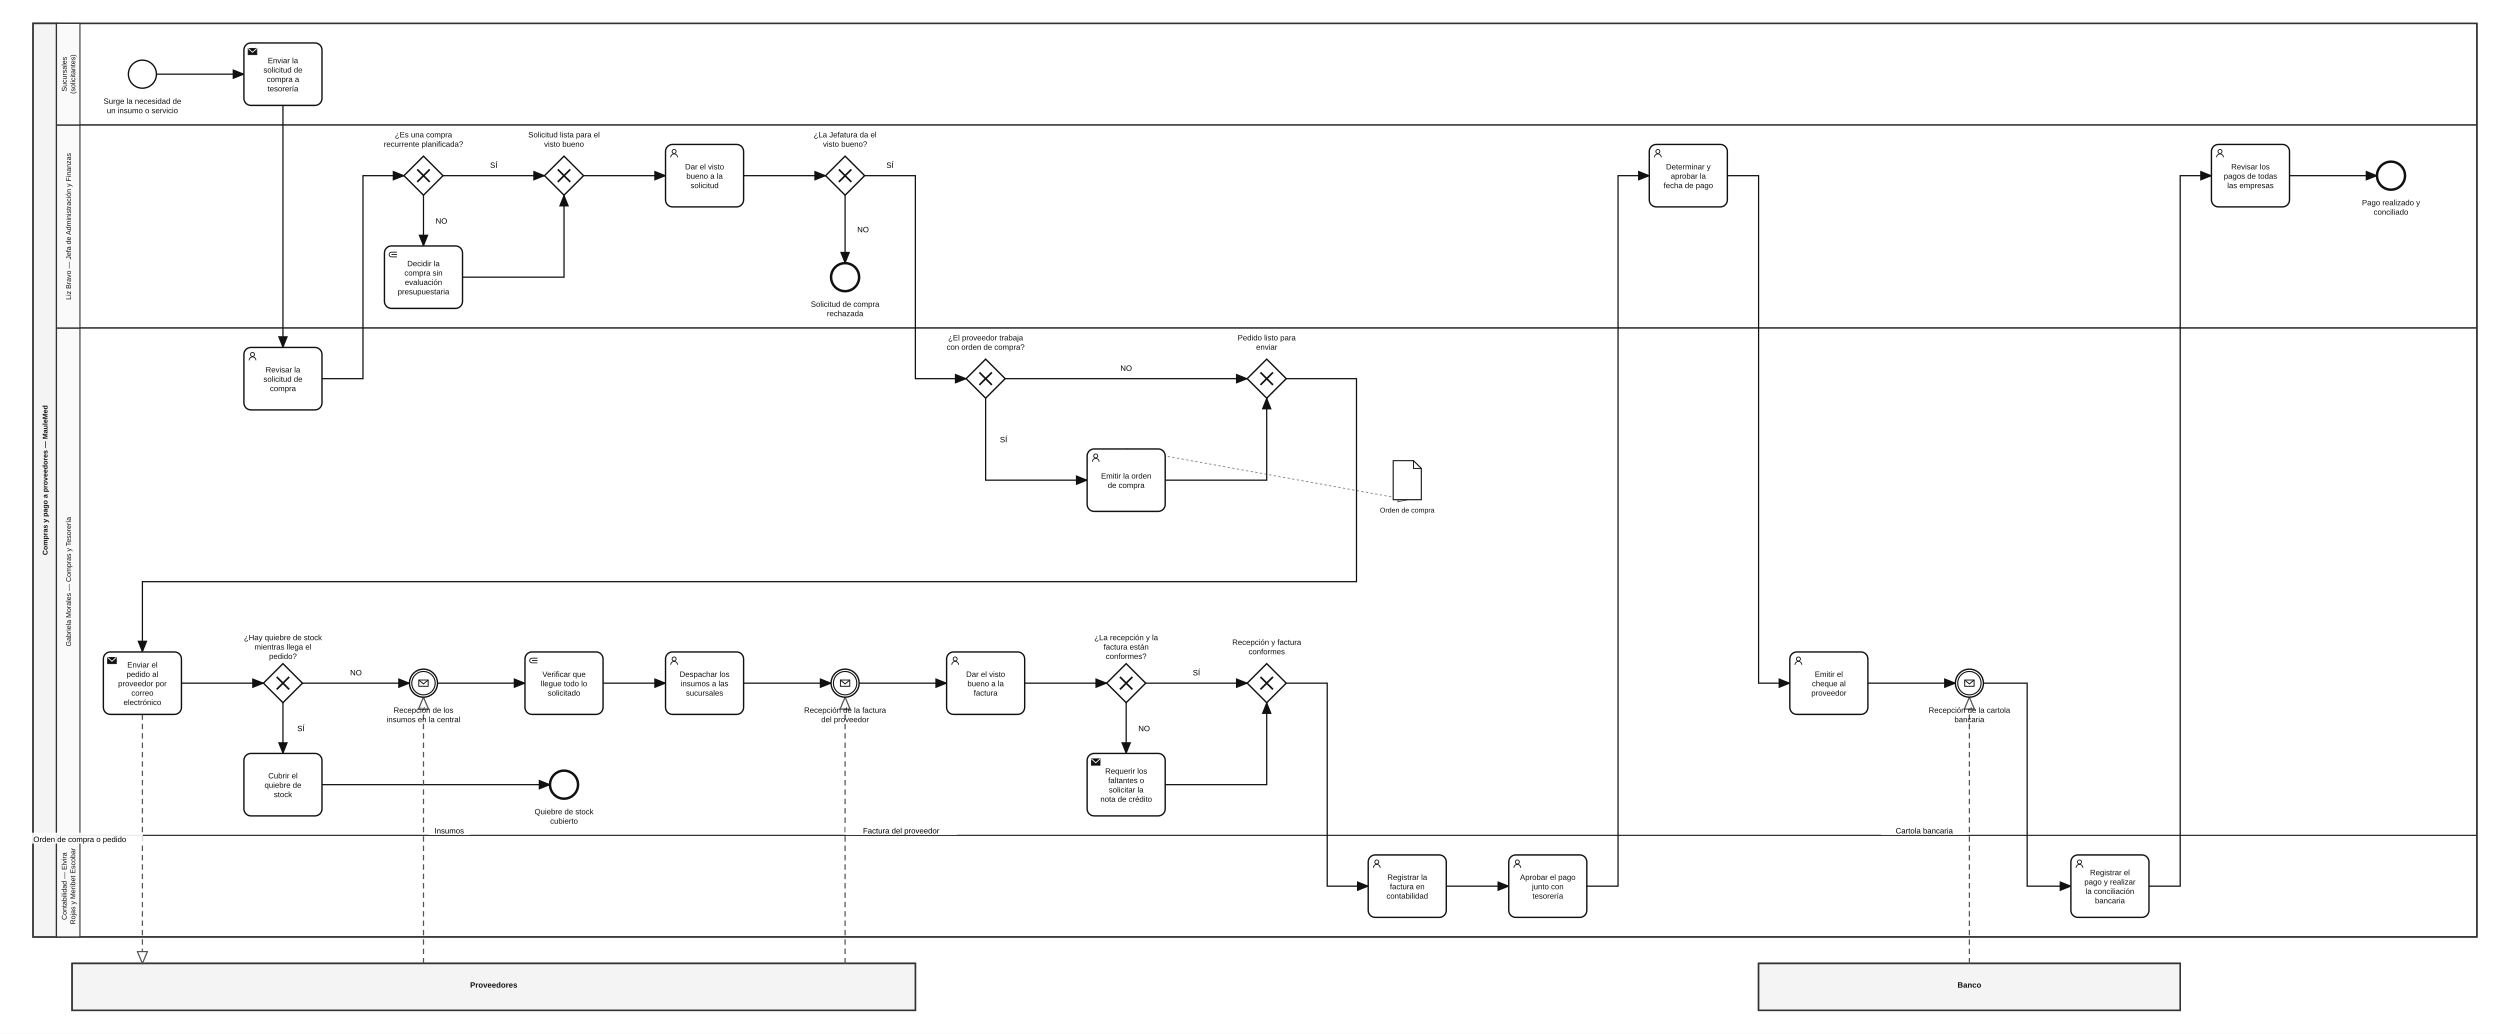
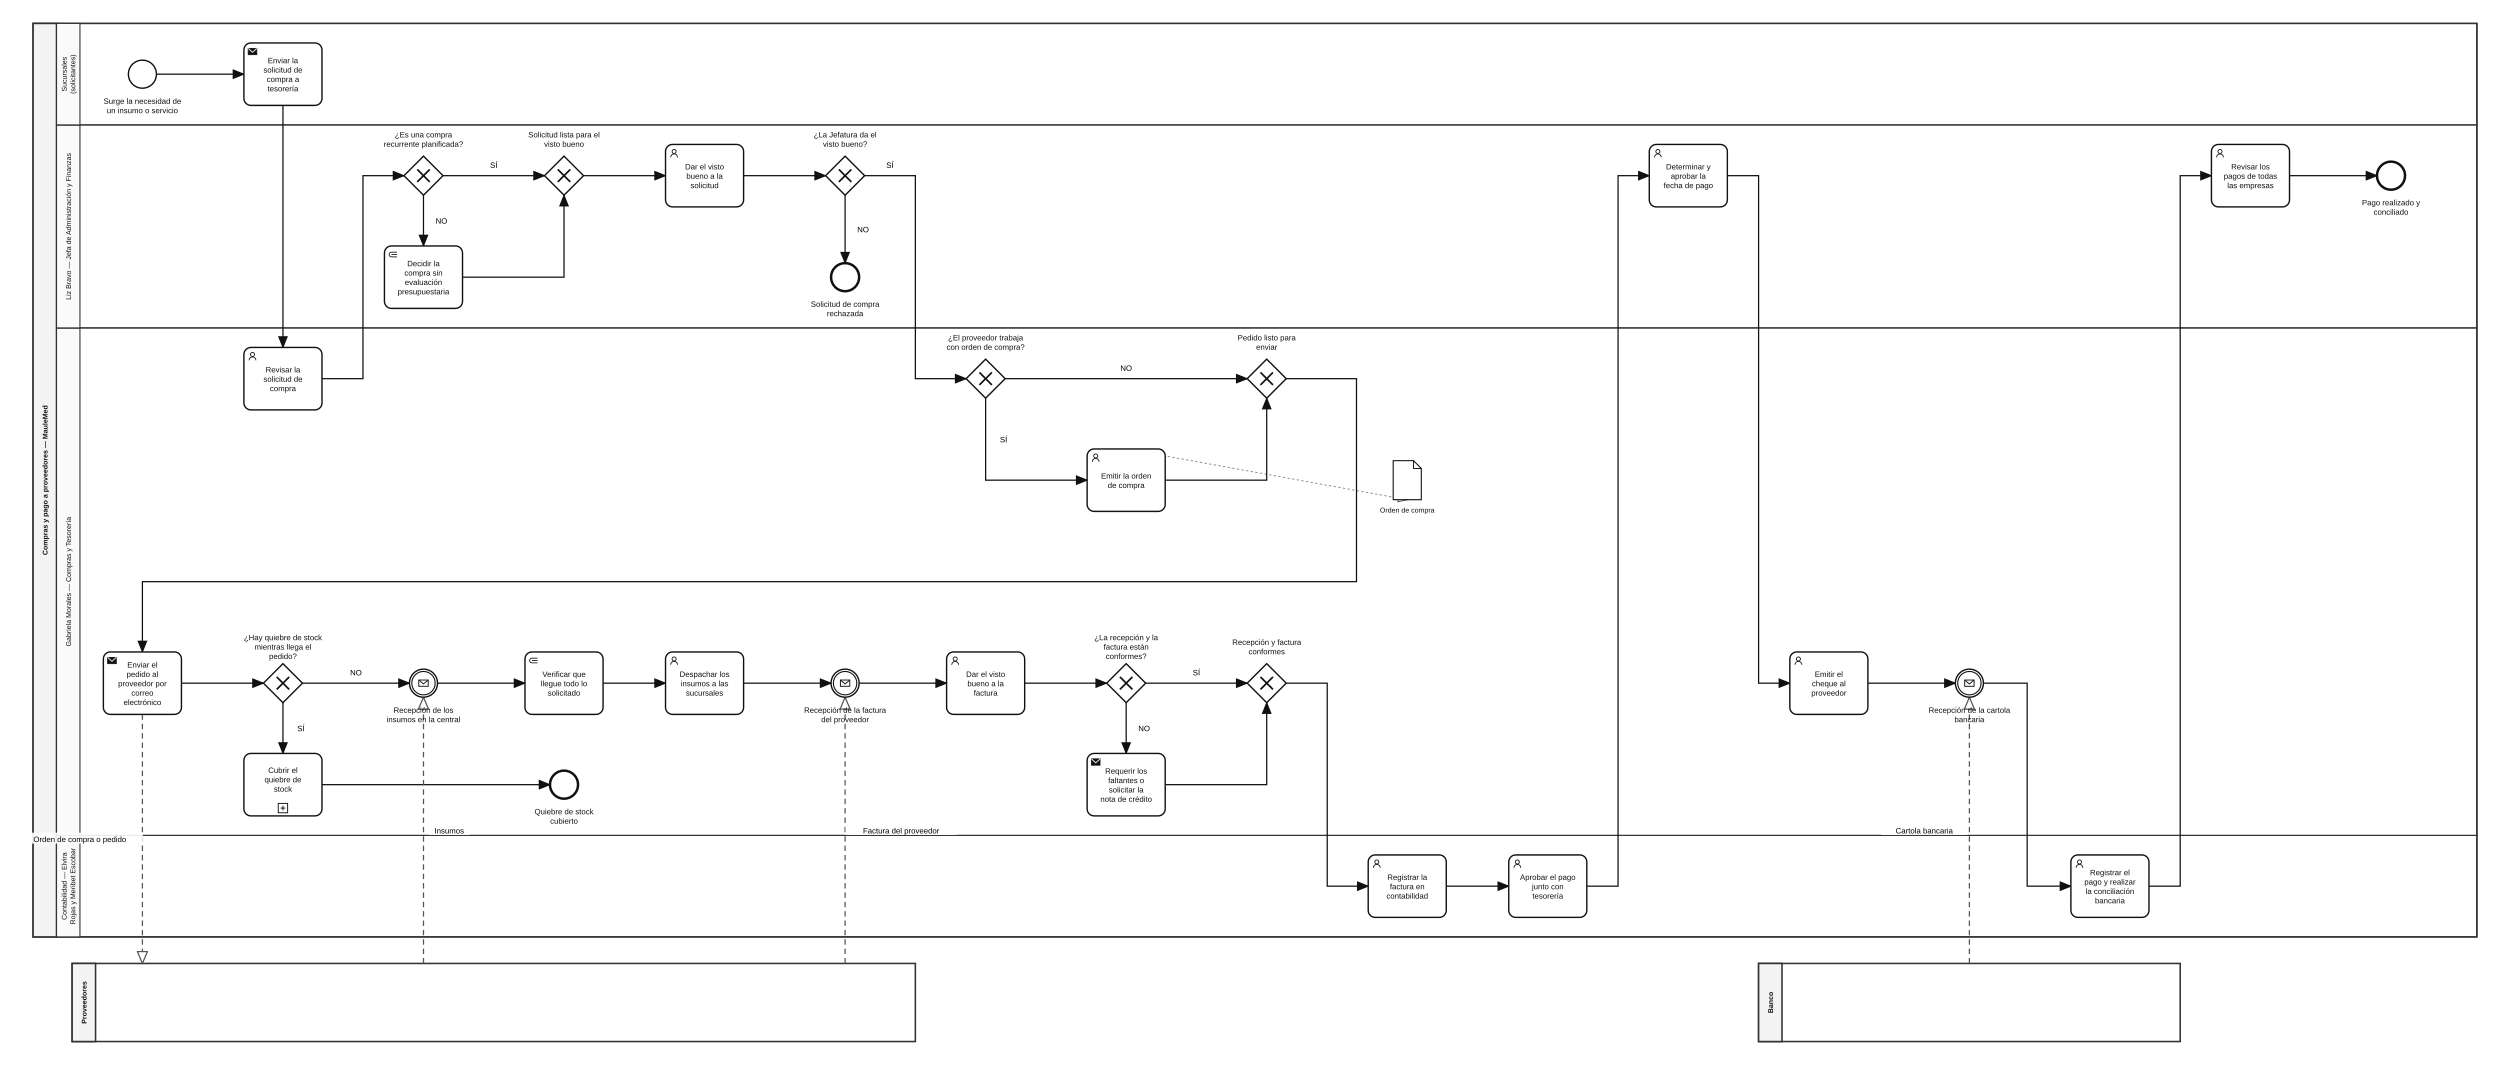
- <svg xmlns="http://www.w3.org/2000/svg" width="3202" height="1324" viewBox="0 0 3202 1324">
+ <svg xmlns="http://www.w3.org/2000/svg" width="3202" height="1364" viewBox="0 0 3202 1364">
  <rect width="100%" height="100%" fill="#ffffff" />
  <defs>
    <marker id="sf" markerWidth="10" markerHeight="8" refX="9" refY="4" orient="auto">
      <path d="M0,0 L10,4 L0,8 z" fill="#111" />
    </marker>
    <marker id="mf" markerWidth="11" markerHeight="9" refX="10" refY="4.5" orient="auto">
      <path d="M0.5,0.5 L10,4.5 L0.5,8.5 z" fill="#fff" stroke="#555" stroke-width="1" />
    </marker>
  </defs>
  <rect x="42.4" y="30.0" width="3130.0" height="1170.0" fill="#fff" stroke="#333" stroke-width="2" />
  <rect x="42.4" y="30.0" width="30" height="1170.0" fill="#f4f4f4" stroke="#333" stroke-width="2" />
  <g transform="translate(57.4,615.0) rotate(-90)">
    <text x="0.0" y="3.5" font-family="Arial,Helvetica,sans-serif" font-size="9" font-weight="bold" text-anchor="middle" fill="#111">Compras y pago a proveedores — MauleMed</text>
  </g>
-   <rect x="2252.4" y="1234.0" width="540.0" height="60.0" fill="#fff" stroke="#333" stroke-width="2" />
-   <rect x="2252.4" y="1234.0" width="540.0" height="60.0" fill="#f4f4f4" stroke="#333" stroke-width="2" />
-   <text x="2522.4" y="1265.0" font-family="Arial,Helvetica,sans-serif" font-size="10" font-weight="bold" text-anchor="middle" fill="#111">Banco</text>
-   <rect x="92.4" y="1234.0" width="1080.0" height="60.0" fill="#fff" stroke="#333" stroke-width="2" />
-   <rect x="92.4" y="1234.0" width="1080.0" height="60.0" fill="#f4f4f4" stroke="#333" stroke-width="2" />
-   <text x="632.4" y="1265.0" font-family="Arial,Helvetica,sans-serif" font-size="10" font-weight="bold" text-anchor="middle" fill="#111">Proveedores</text>
+   <rect x="2252.4" y="1234.0" width="540.0" height="100.0" fill="#fff" stroke="#333" stroke-width="2" />
+   <rect x="2252.4" y="1234.0" width="30" height="100.0" fill="#f4f4f4" stroke="#333" stroke-width="2" />
+   <g transform="translate(2267.4,1284.0) rotate(-90)">
+     <text x="0.0" y="3.5" font-family="Arial,Helvetica,sans-serif" font-size="9" font-weight="bold" text-anchor="middle" fill="#111">Banco</text>
+   </g>
+   <rect x="92.4" y="1234.0" width="1080.0" height="100.0" fill="#fff" stroke="#333" stroke-width="2" />
+   <rect x="92.4" y="1234.0" width="30" height="100.0" fill="#f4f4f4" stroke="#333" stroke-width="2" />
+   <g transform="translate(107.4,1284.0) rotate(-90)">
+     <text x="0.0" y="3.5" font-family="Arial,Helvetica,sans-serif" font-size="9" font-weight="bold" text-anchor="middle" fill="#111">Proveedores</text>
+   </g>
  <rect x="72.4" y="1070.0" width="3100.0" height="130.0" fill="none" stroke="#333" stroke-width="1.4" />
  <rect x="72.4" y="1070.0" width="30" height="130.0" fill="#fafafa" stroke="#333" stroke-width="1.4" />
  <g transform="translate(87.4,1135.0) rotate(-90)">
    <text x="0.0" y="-2.0" font-family="Arial,Helvetica,sans-serif" font-size="9" font-weight="normal" text-anchor="middle" fill="#111">Contabilidad — Elvira</text>
    <text x="0.0" y="9.0" font-family="Arial,Helvetica,sans-serif" font-size="9" font-weight="normal" text-anchor="middle" fill="#111">Rojas y Meribet Escobar</text>
  </g>
  <rect x="72.4" y="420.0" width="3100.0" height="650.0" fill="none" stroke="#333" stroke-width="1.4" />
  <rect x="72.4" y="420.0" width="30" height="650.0" fill="#fafafa" stroke="#333" stroke-width="1.4" />
  <g transform="translate(87.4,745.0) rotate(-90)">
    <text x="0.0" y="3.5" font-family="Arial,Helvetica,sans-serif" font-size="9" font-weight="normal" text-anchor="middle" fill="#111">Gabriela Morales — Compras y Tesorería</text>
  </g>
  <rect x="72.4" y="160.0" width="3100.0" height="260.0" fill="none" stroke="#333" stroke-width="1.4" />
  <rect x="72.4" y="160.0" width="30" height="260.0" fill="#fafafa" stroke="#333" stroke-width="1.4" />
  <g transform="translate(87.4,290.0) rotate(-90)">
    <text x="0.0" y="3.5" font-family="Arial,Helvetica,sans-serif" font-size="9" font-weight="normal" text-anchor="middle" fill="#111">Liz Bravo — Jefa de Administración y Finanzas</text>
  </g>
  <rect x="72.4" y="30.0" width="3100.0" height="130.0" fill="none" stroke="#333" stroke-width="1.4" />
  <rect x="72.4" y="30.0" width="30" height="130.0" fill="#fafafa" stroke="#333" stroke-width="1.4" />
  <g transform="translate(87.4,95.0) rotate(-90)">
    <text x="0.0" y="-2.0" font-family="Arial,Helvetica,sans-serif" font-size="9" font-weight="normal" text-anchor="middle" fill="#111">Sucursales</text>
    <text x="0.0" y="9.0" font-family="Arial,Helvetica,sans-serif" font-size="9" font-weight="normal" text-anchor="middle" fill="#111">(solicitantes)</text>
  </g>
  <polyline points="1442.4,575.0 1802.4,640.0" fill="none" stroke="#888" stroke-width="1.2" stroke-dasharray="3,3" marker-end="url(#mf)" />
  <polyline points="200.4,95.0 312.4,95.0" fill="none" stroke="#111" stroke-width="1.6" marker-end="url(#sf)" />
  <polyline points="362.4,135.0 362.4,445.0" fill="none" stroke="#111" stroke-width="1.6" marker-end="url(#sf)" />
  <polyline points="412.4,485.0 464.9,485.0 464.9,225.0 517.4,225.0" fill="none" stroke="#111" stroke-width="1.6" marker-end="url(#sf)" />
  <polyline points="567.4,225.0 697.4,225.0" fill="none" stroke="#111" stroke-width="1.6" marker-end="url(#sf)" />
  <rect x="622.0" y="203.0" width="20.8" height="14" fill="#fff" opacity="0.9" />
  <text x="632.4" y="215.0" font-family="Arial,Helvetica,sans-serif" font-size="10" font-weight="normal" text-anchor="middle" fill="#000">SÍ</text>
  <polyline points="542.4,250.0 542.4,315.0" fill="none" stroke="#111" stroke-width="1.6" marker-end="url(#sf)" />
  <rect x="555.0" y="274.5" width="20.8" height="14" fill="#fff" opacity="0.9" />
  <text x="565.4" y="286.5" font-family="Arial,Helvetica,sans-serif" font-size="10" font-weight="normal" text-anchor="middle" fill="#000">NO</text>
  <polyline points="592.4,355.0 722.4,355.0 722.4,250.0" fill="none" stroke="#111" stroke-width="1.6" marker-end="url(#sf)" />
  <polyline points="747.4,225.0 852.4,225.0" fill="none" stroke="#111" stroke-width="1.6" marker-end="url(#sf)" />
  <polyline points="952.4,225.0 1057.4,225.0" fill="none" stroke="#111" stroke-width="1.6" marker-end="url(#sf)" />
  <polyline points="1082.4,250.0 1082.4,337.0" fill="none" stroke="#111" stroke-width="1.6" marker-end="url(#sf)" />
  <rect x="1095.0" y="285.5" width="20.8" height="14" fill="#fff" opacity="0.9" />
  <text x="1105.4" y="297.5" font-family="Arial,Helvetica,sans-serif" font-size="10" font-weight="normal" text-anchor="middle" fill="#000">NO</text>
  <polyline points="1107.4,225.0 1172.4,225.0 1172.4,485.0 1237.4,485.0" fill="none" stroke="#111" stroke-width="1.6" marker-end="url(#sf)" />
  <rect x="1129.5" y="203.0" width="20.8" height="14" fill="#fff" opacity="0.9" />
  <text x="1139.9" y="215.0" font-family="Arial,Helvetica,sans-serif" font-size="10" font-weight="normal" text-anchor="middle" fill="#000">SÍ</text>
  <polyline points="1262.4,510.0 1262.4,615.0 1392.4,615.0" fill="none" stroke="#111" stroke-width="1.6" marker-end="url(#sf)" />
  <rect x="1275.0" y="554.5" width="20.8" height="14" fill="#fff" opacity="0.9" />
  <text x="1285.4" y="566.5" font-family="Arial,Helvetica,sans-serif" font-size="10" font-weight="normal" text-anchor="middle" fill="#000">SÍ</text>
  <polyline points="1492.4,615.0 1622.4,615.0 1622.4,510.0" fill="none" stroke="#111" stroke-width="1.6" marker-end="url(#sf)" />
  <polyline points="1287.4,485.0 1597.4,485.0" fill="none" stroke="#111" stroke-width="1.6" marker-end="url(#sf)" />
  <rect x="1432.0" y="463.0" width="20.8" height="14" fill="#fff" opacity="0.9" />
  <text x="1442.4" y="475.0" font-family="Arial,Helvetica,sans-serif" font-size="10" font-weight="normal" text-anchor="middle" fill="#000">NO</text>
  <polyline points="232.4,875.0 337.4,875.0" fill="none" stroke="#111" stroke-width="1.6" marker-end="url(#sf)" />
  <polyline points="362.4,900.0 362.4,965.0" fill="none" stroke="#111" stroke-width="1.6" marker-end="url(#sf)" />
  <rect x="375.0" y="924.5" width="20.8" height="14" fill="#fff" opacity="0.9" />
  <text x="385.4" y="936.5" font-family="Arial,Helvetica,sans-serif" font-size="10" font-weight="normal" text-anchor="middle" fill="#000">SÍ</text>
  <polyline points="412.4,1005.0 704.4,1005.0" fill="none" stroke="#111" stroke-width="1.6" marker-end="url(#sf)" />
  <polyline points="387.4,875.0 524.4,875.0" fill="none" stroke="#111" stroke-width="1.6" marker-end="url(#sf)" />
  <rect x="445.5" y="853.0" width="20.8" height="14" fill="#fff" opacity="0.9" />
  <text x="455.9" y="865.0" font-family="Arial,Helvetica,sans-serif" font-size="10" font-weight="normal" text-anchor="middle" fill="#000">NO</text>
  <polyline points="560.4,875.0 672.4,875.0" fill="none" stroke="#111" stroke-width="1.6" marker-end="url(#sf)" />
  <polyline points="772.4,875.0 852.4,875.0" fill="none" stroke="#111" stroke-width="1.6" marker-end="url(#sf)" />
  <polyline points="952.4,875.0 1064.4,875.0" fill="none" stroke="#111" stroke-width="1.6" marker-end="url(#sf)" />
  <polyline points="1100.4,875.0 1212.4,875.0" fill="none" stroke="#111" stroke-width="1.6" marker-end="url(#sf)" />
  <polyline points="1312.4,875.0 1417.4,875.0" fill="none" stroke="#111" stroke-width="1.6" marker-end="url(#sf)" />
  <polyline points="1442.4,900.0 1442.4,965.0" fill="none" stroke="#111" stroke-width="1.6" marker-end="url(#sf)" />
  <rect x="1455.0" y="924.5" width="20.8" height="14" fill="#fff" opacity="0.9" />
  <text x="1465.4" y="936.5" font-family="Arial,Helvetica,sans-serif" font-size="10" font-weight="normal" text-anchor="middle" fill="#000">NO</text>
  <polyline points="1492.4,1005.0 1622.4,1005.0 1622.4,900.0" fill="none" stroke="#111" stroke-width="1.6" marker-end="url(#sf)" />
  <polyline points="1467.4,875.0 1597.4,875.0" fill="none" stroke="#111" stroke-width="1.6" marker-end="url(#sf)" />
  <rect x="1522.0" y="853.0" width="20.8" height="14" fill="#fff" opacity="0.9" />
  <text x="1532.4" y="865.0" font-family="Arial,Helvetica,sans-serif" font-size="10" font-weight="normal" text-anchor="middle" fill="#000">SÍ</text>
  <polyline points="1647.4,875.0 1699.9,875.0 1699.9,1135.0 1752.4,1135.0" fill="none" stroke="#111" stroke-width="1.6" marker-end="url(#sf)" />
  <polyline points="1852.4,1135.0 1932.4,1135.0" fill="none" stroke="#111" stroke-width="1.6" marker-end="url(#sf)" />
  <polyline points="2032.4,1135.0 2072.4,1135.0 2072.4,225.0 2112.4,225.0" fill="none" stroke="#111" stroke-width="1.6" marker-end="url(#sf)" />
  <polyline points="2212.4,225.0 2252.4,225.0 2252.4,875.0 2292.4,875.0" fill="none" stroke="#111" stroke-width="1.6" marker-end="url(#sf)" />
  <polyline points="2392.4,875.0 2504.4,875.0" fill="none" stroke="#111" stroke-width="1.6" marker-end="url(#sf)" />
  <polyline points="2540.4,875.0 2596.4,875.0 2596.4,1135.0 2652.4,1135.0" fill="none" stroke="#111" stroke-width="1.6" marker-end="url(#sf)" />
  <polyline points="2752.4,1135.0 2792.4,1135.0 2792.4,225.0 2832.4,225.0" fill="none" stroke="#111" stroke-width="1.6" marker-end="url(#sf)" />
  <polyline points="2932.4,225.0 3044.4,225.0" fill="none" stroke="#111" stroke-width="1.6" marker-end="url(#sf)" />
  <polyline points="1647.4,485.0 1737.4,485.0 1737.4,745.0 182.4,745.0 182.4,835.0" fill="none" stroke="#111" stroke-width="1.6" marker-end="url(#sf)" />
  <polyline points="182.4,915.0 182.4,1234.0" fill="none" stroke="#555" stroke-width="1.6" stroke-dasharray="7,5" marker-end="url(#mf)" />
  <rect x="21.4" y="1066.5" width="161.6" height="14" fill="#fff" opacity="0.9" />
  <text x="102.2" y="1078.5" font-family="Arial,Helvetica,sans-serif" font-size="10" font-weight="normal" text-anchor="middle" fill="#000">Orden de compra o pedido</text>
  <polyline points="542.4,1234.0 542.4,893.0" fill="none" stroke="#555" stroke-width="1.6" stroke-dasharray="7,5" marker-end="url(#mf)" />
  <rect x="549.0" y="1055.5" width="52.8" height="14" fill="#fff" opacity="0.9" />
  <text x="575.4" y="1067.5" font-family="Arial,Helvetica,sans-serif" font-size="10" font-weight="normal" text-anchor="middle" fill="#000">Insumos</text>
  <polyline points="1082.4,1234.0 1082.4,893.0" fill="none" stroke="#555" stroke-width="1.6" stroke-dasharray="7,5" marker-end="url(#mf)" />
  <rect x="1083.0" y="1055.5" width="142.4" height="14" fill="#fff" opacity="0.9" />
  <text x="1154.2" y="1067.5" font-family="Arial,Helvetica,sans-serif" font-size="10" font-weight="normal" text-anchor="middle" fill="#000">Factura del proveedor</text>
  <polyline points="2522.4,1234.0 2522.4,893.0" fill="none" stroke="#555" stroke-width="1.6" stroke-dasharray="7,5" marker-end="url(#mf)" />
  <rect x="2409.4" y="1055.5" width="110.4" height="14" fill="#fff" opacity="0.9" />
  <text x="2464.6" y="1067.5" font-family="Arial,Helvetica,sans-serif" font-size="10" font-weight="normal" text-anchor="middle" fill="#000">Cartola bancaria</text>
  <rect x="1932.4" y="1095.0" width="100.0" height="80.0" rx="9" ry="9" fill="#fff" stroke="#111" stroke-width="1.8" />
  <circle cx="1943.4" cy="1104.0" r="2.6" fill="none" stroke="#111" stroke-width="1.1" />
  <path d="M1939.0,1111.5 a4.4,4.4 0 0 1 8.8,0" fill="none" stroke="#111" stroke-width="1.1" />
  <text x="1982.4" y="1127.0" font-family="Arial,Helvetica,sans-serif" font-size="10" font-weight="normal" text-anchor="middle" fill="#111">Aprobar el pago</text>
  <text x="1982.4" y="1139.0" font-family="Arial,Helvetica,sans-serif" font-size="10" font-weight="normal" text-anchor="middle" fill="#111">junto con</text>
  <text x="1982.4" y="1151.0" font-family="Arial,Helvetica,sans-serif" font-size="10" font-weight="normal" text-anchor="middle" fill="#111">tesorería</text>
  <rect x="2652.4" y="1095.0" width="100.0" height="80.0" rx="9" ry="9" fill="#fff" stroke="#111" stroke-width="1.8" />
  <circle cx="2663.4" cy="1104.0" r="2.6" fill="none" stroke="#111" stroke-width="1.1" />
  <path d="M2659.0,1111.5 a4.4,4.4 0 0 1 8.8,0" fill="none" stroke="#111" stroke-width="1.1" />
  <text x="2702.4" y="1121.0" font-family="Arial,Helvetica,sans-serif" font-size="10" font-weight="normal" text-anchor="middle" fill="#111">Registrar el</text>
  <text x="2702.4" y="1133.0" font-family="Arial,Helvetica,sans-serif" font-size="10" font-weight="normal" text-anchor="middle" fill="#111">pago y realizar</text>
  <text x="2702.4" y="1145.0" font-family="Arial,Helvetica,sans-serif" font-size="10" font-weight="normal" text-anchor="middle" fill="#111">la conciliación</text>
  <text x="2702.4" y="1157.0" font-family="Arial,Helvetica,sans-serif" font-size="10" font-weight="normal" text-anchor="middle" fill="#111">bancaria</text>
  <rect x="312.4" y="965.0" width="100.0" height="80.0" rx="9" ry="9" fill="#fff" stroke="#111" stroke-width="1.8" />
-   <text x="362.4" y="997.0" font-family="Arial,Helvetica,sans-serif" font-size="10" font-weight="normal" text-anchor="middle" fill="#111">Cubrir el</text>
-   <text x="362.4" y="1009.0" font-family="Arial,Helvetica,sans-serif" font-size="10" font-weight="normal" text-anchor="middle" fill="#111">quiebre de</text>
-   <text x="362.4" y="1021.0" font-family="Arial,Helvetica,sans-serif" font-size="10" font-weight="normal" text-anchor="middle" fill="#111">stock</text>
+   <rect x="356.4" y="1029.0" width="12.0" height="12.0" fill="none" stroke="#111" stroke-width="1.2" />
+   <path d="M359.4,1035.0 h6 M362.4,1032.0 v6" fill="none" stroke="#111" stroke-width="1.2" />
+   <text x="362.4" y="990.0" font-family="Arial,Helvetica,sans-serif" font-size="10" font-weight="normal" text-anchor="middle" fill="#111">Cubrir el</text>
+   <text x="362.4" y="1002.0" font-family="Arial,Helvetica,sans-serif" font-size="10" font-weight="normal" text-anchor="middle" fill="#111">quiebre de</text>
+   <text x="362.4" y="1014.0" font-family="Arial,Helvetica,sans-serif" font-size="10" font-weight="normal" text-anchor="middle" fill="#111">stock</text>
  <path d="M1784.4,590.0 L1810.4,590.0 L1820.4,600.0 L1820.4,640.0 L1784.4,640.0 Z" fill="#fff" stroke="#111" stroke-width="1.4" />
  <path d="M1810.4,590.0 L1810.4,600.0 L1820.4,600.0" fill="none" stroke="#111" stroke-width="1.2" />
  <text x="1802.4" y="656.5" font-family="Arial,Helvetica,sans-serif" font-size="9" font-weight="normal" text-anchor="middle" fill="#111">Orden de compra</text>
  <rect x="492.4" y="315.0" width="100.0" height="80.0" rx="9" ry="9" fill="#fff" stroke="#111" stroke-width="1.8" />
  <path d="M501.4,323.0 h7 M501.4,326.0 h7 M501.4,329.0 h7 M501.4,323.0 a3,3 0 0 0 0,6" fill="none" stroke="#111" stroke-width="1.1" />
  <text x="542.4" y="341.0" font-family="Arial,Helvetica,sans-serif" font-size="10" font-weight="normal" text-anchor="middle" fill="#111">Decidir la</text>
  <text x="542.4" y="353.0" font-family="Arial,Helvetica,sans-serif" font-size="10" font-weight="normal" text-anchor="middle" fill="#111">compra sin</text>
  <text x="542.4" y="365.0" font-family="Arial,Helvetica,sans-serif" font-size="10" font-weight="normal" text-anchor="middle" fill="#111">evaluación</text>
  <text x="542.4" y="377.0" font-family="Arial,Helvetica,sans-serif" font-size="10" font-weight="normal" text-anchor="middle" fill="#111">presupuestaria</text>
  <rect x="852.4" y="835.0" width="100.0" height="80.0" rx="9" ry="9" fill="#fff" stroke="#111" stroke-width="1.8" />
  <circle cx="863.4" cy="844.0" r="2.6" fill="none" stroke="#111" stroke-width="1.1" />
  <path d="M859.0,851.5 a4.4,4.4 0 0 1 8.8,0" fill="none" stroke="#111" stroke-width="1.1" />
  <text x="902.4" y="867.0" font-family="Arial,Helvetica,sans-serif" font-size="10" font-weight="normal" text-anchor="middle" fill="#111">Despachar los</text>
  <text x="902.4" y="879.0" font-family="Arial,Helvetica,sans-serif" font-size="10" font-weight="normal" text-anchor="middle" fill="#111">insumos a las</text>
  <text x="902.4" y="891.0" font-family="Arial,Helvetica,sans-serif" font-size="10" font-weight="normal" text-anchor="middle" fill="#111">sucursales</text>
  <rect x="2292.4" y="835.0" width="100.0" height="80.0" rx="9" ry="9" fill="#fff" stroke="#111" stroke-width="1.8" />
  <circle cx="2303.4" cy="844.0" r="2.6" fill="none" stroke="#111" stroke-width="1.1" />
  <path d="M2299.0,851.5 a4.4,4.4 0 0 1 8.8,0" fill="none" stroke="#111" stroke-width="1.1" />
  <text x="2342.4" y="867.0" font-family="Arial,Helvetica,sans-serif" font-size="10" font-weight="normal" text-anchor="middle" fill="#111">Emitir el</text>
  <text x="2342.4" y="879.0" font-family="Arial,Helvetica,sans-serif" font-size="10" font-weight="normal" text-anchor="middle" fill="#111">cheque al</text>
  <text x="2342.4" y="891.0" font-family="Arial,Helvetica,sans-serif" font-size="10" font-weight="normal" text-anchor="middle" fill="#111">proveedor</text>
  <circle cx="3062.4" cy="225.0" r="18.0" fill="#fff" stroke="#111" stroke-width="3.2" />
  <text x="3062.4" y="263.0" font-family="Arial,Helvetica,sans-serif" font-size="10" font-weight="normal" text-anchor="middle" fill="#111">Pago realizado y</text>
  <text x="3062.4" y="275.0" font-family="Arial,Helvetica,sans-serif" font-size="10" font-weight="normal" text-anchor="middle" fill="#111">conciliado</text>
  <circle cx="722.4" cy="1005.0" r="18.0" fill="#fff" stroke="#111" stroke-width="3.2" />
  <text x="722.4" y="1043.0" font-family="Arial,Helvetica,sans-serif" font-size="10" font-weight="normal" text-anchor="middle" fill="#111">Quiebre de stock</text>
  <text x="722.4" y="1055.0" font-family="Arial,Helvetica,sans-serif" font-size="10" font-weight="normal" text-anchor="middle" fill="#111">cubierto</text>
  <circle cx="1082.4" cy="355.0" r="18.0" fill="#fff" stroke="#111" stroke-width="3.2" />
  <text x="1082.4" y="393.0" font-family="Arial,Helvetica,sans-serif" font-size="10" font-weight="normal" text-anchor="middle" fill="#111">Solicitud de compra</text>
  <text x="1082.4" y="405.0" font-family="Arial,Helvetica,sans-serif" font-size="10" font-weight="normal" text-anchor="middle" fill="#111">rechazada</text>
  <rect x="132.4" y="835.0" width="100.0" height="80.0" rx="9" ry="9" fill="#fff" stroke="#111" stroke-width="1.8" />
  <rect x="137.9" y="842.0" width="11" height="8" fill="#111" stroke="#111" stroke-width="1.1" />
  <path d="M137.9,842.0 L143.4,847.0 L148.9,842.0" fill="none" stroke="#fff" stroke-width="1.1" />
  <text x="182.4" y="855.0" font-family="Arial,Helvetica,sans-serif" font-size="10" font-weight="normal" text-anchor="middle" fill="#111">Enviar el</text>
  <text x="182.4" y="867.0" font-family="Arial,Helvetica,sans-serif" font-size="10" font-weight="normal" text-anchor="middle" fill="#111">pedido al</text>
  <text x="182.4" y="879.0" font-family="Arial,Helvetica,sans-serif" font-size="10" font-weight="normal" text-anchor="middle" fill="#111">proveedor por</text>
  <text x="182.4" y="891.0" font-family="Arial,Helvetica,sans-serif" font-size="10" font-weight="normal" text-anchor="middle" fill="#111">correo</text>
  <text x="182.4" y="903.0" font-family="Arial,Helvetica,sans-serif" font-size="10" font-weight="normal" text-anchor="middle" fill="#111">electrónico</text>
  <rect x="312.4" y="55.0" width="100.0" height="80.0" rx="9" ry="9" fill="#fff" stroke="#111" stroke-width="1.8" />
  <rect x="317.9" y="62.0" width="11" height="8" fill="#111" stroke="#111" stroke-width="1.1" />
  <path d="M317.9,62.0 L323.4,67.0 L328.9,62.0" fill="none" stroke="#fff" stroke-width="1.1" />
  <text x="362.4" y="81.0" font-family="Arial,Helvetica,sans-serif" font-size="10" font-weight="normal" text-anchor="middle" fill="#111">Enviar la</text>
  <text x="362.4" y="93.0" font-family="Arial,Helvetica,sans-serif" font-size="10" font-weight="normal" text-anchor="middle" fill="#111">solicitud de</text>
  <text x="362.4" y="105.0" font-family="Arial,Helvetica,sans-serif" font-size="10" font-weight="normal" text-anchor="middle" fill="#111">compra a</text>
  <text x="362.4" y="117.0" font-family="Arial,Helvetica,sans-serif" font-size="10" font-weight="normal" text-anchor="middle" fill="#111">tesorería</text>
  <rect x="2112.4" y="185.0" width="100.0" height="80.0" rx="9" ry="9" fill="#fff" stroke="#111" stroke-width="1.8" />
  <circle cx="2123.4" cy="194.0" r="2.6" fill="none" stroke="#111" stroke-width="1.1" />
  <path d="M2119.0,201.5 a4.4,4.4 0 0 1 8.8,0" fill="none" stroke="#111" stroke-width="1.1" />
  <text x="2162.4" y="217.0" font-family="Arial,Helvetica,sans-serif" font-size="10" font-weight="normal" text-anchor="middle" fill="#111">Determinar y</text>
  <text x="2162.4" y="229.0" font-family="Arial,Helvetica,sans-serif" font-size="10" font-weight="normal" text-anchor="middle" fill="#111">aprobar la</text>
  <text x="2162.4" y="241.0" font-family="Arial,Helvetica,sans-serif" font-size="10" font-weight="normal" text-anchor="middle" fill="#111">fecha de pago</text>
  <polygon points="1442.4,850.0 1467.4,875.0 1442.4,900.0 1417.4,875.0" fill="#fff" stroke="#111" stroke-width="1.8" />
  <path d="M1434.4,867.0 L1450.4,883.0 M1450.4,867.0 L1434.4,883.0" stroke="#111" stroke-width="2.2" fill="none" />
  <text x="1442.4" y="820.0" font-family="Arial,Helvetica,sans-serif" font-size="10" font-weight="normal" text-anchor="middle" fill="#111">¿La recepción y la</text>
  <text x="1442.4" y="832.0" font-family="Arial,Helvetica,sans-serif" font-size="10" font-weight="normal" text-anchor="middle" fill="#111">factura están</text>
  <text x="1442.4" y="844.0" font-family="Arial,Helvetica,sans-serif" font-size="10" font-weight="normal" text-anchor="middle" fill="#111">conformes?</text>
  <polygon points="1262.4,460.0 1287.4,485.0 1262.4,510.0 1237.4,485.0" fill="#fff" stroke="#111" stroke-width="1.8" />
  <path d="M1254.4,477.0 L1270.4,493.0 M1270.4,477.0 L1254.4,493.0" stroke="#111" stroke-width="2.2" fill="none" />
  <text x="1262.4" y="436.0" font-family="Arial,Helvetica,sans-serif" font-size="10" font-weight="normal" text-anchor="middle" fill="#111">¿El proveedor trabaja</text>
  <text x="1262.4" y="448.0" font-family="Arial,Helvetica,sans-serif" font-size="10" font-weight="normal" text-anchor="middle" fill="#111">con orden de compra?</text>
  <polygon points="362.4,850.0 387.4,875.0 362.4,900.0 337.4,875.0" fill="#fff" stroke="#111" stroke-width="1.8" />
  <path d="M354.4,867.0 L370.4,883.0 M370.4,867.0 L354.4,883.0" stroke="#111" stroke-width="2.2" fill="none" />
  <text x="362.4" y="820.0" font-family="Arial,Helvetica,sans-serif" font-size="10" font-weight="normal" text-anchor="middle" fill="#111">¿Hay quiebre de stock</text>
  <text x="362.4" y="832.0" font-family="Arial,Helvetica,sans-serif" font-size="10" font-weight="normal" text-anchor="middle" fill="#111">mientras llega el</text>
  <text x="362.4" y="844.0" font-family="Arial,Helvetica,sans-serif" font-size="10" font-weight="normal" text-anchor="middle" fill="#111">pedido?</text>
  <polygon points="542.4,200.0 567.4,225.0 542.4,250.0 517.4,225.0" fill="#fff" stroke="#111" stroke-width="1.8" />
  <path d="M534.4,217.0 L550.4,233.0 M550.4,217.0 L534.4,233.0" stroke="#111" stroke-width="2.2" fill="none" />
  <text x="542.4" y="176.0" font-family="Arial,Helvetica,sans-serif" font-size="10" font-weight="normal" text-anchor="middle" fill="#111">¿Es una compra</text>
  <text x="542.4" y="188.0" font-family="Arial,Helvetica,sans-serif" font-size="10" font-weight="normal" text-anchor="middle" fill="#111">recurrente planificada?</text>
  <polygon points="1082.4,200.0 1107.4,225.0 1082.4,250.0 1057.4,225.0" fill="#fff" stroke="#111" stroke-width="1.8" />
  <path d="M1074.4,217.0 L1090.4,233.0 M1090.4,217.0 L1074.4,233.0" stroke="#111" stroke-width="2.2" fill="none" />
  <text x="1082.4" y="176.0" font-family="Arial,Helvetica,sans-serif" font-size="10" font-weight="normal" text-anchor="middle" fill="#111">¿La Jefatura da el</text>
  <text x="1082.4" y="188.0" font-family="Arial,Helvetica,sans-serif" font-size="10" font-weight="normal" text-anchor="middle" fill="#111">visto bueno?</text>
  <polygon points="722.4,200.0 747.4,225.0 722.4,250.0 697.4,225.0" fill="#fff" stroke="#111" stroke-width="1.8" />
  <path d="M714.4,217.0 L730.4,233.0 M730.4,217.0 L714.4,233.0" stroke="#111" stroke-width="2.2" fill="none" />
  <text x="722.4" y="176.0" font-family="Arial,Helvetica,sans-serif" font-size="10" font-weight="normal" text-anchor="middle" fill="#111">Solicitud lista para el</text>
  <text x="722.4" y="188.0" font-family="Arial,Helvetica,sans-serif" font-size="10" font-weight="normal" text-anchor="middle" fill="#111">visto bueno</text>
  <polygon points="1622.4,850.0 1647.4,875.0 1622.4,900.0 1597.4,875.0" fill="#fff" stroke="#111" stroke-width="1.8" />
  <path d="M1614.4,867.0 L1630.4,883.0 M1630.4,867.0 L1614.4,883.0" stroke="#111" stroke-width="2.2" fill="none" />
  <text x="1622.4" y="826.0" font-family="Arial,Helvetica,sans-serif" font-size="10" font-weight="normal" text-anchor="middle" fill="#111">Recepción y factura</text>
  <text x="1622.4" y="838.0" font-family="Arial,Helvetica,sans-serif" font-size="10" font-weight="normal" text-anchor="middle" fill="#111">conformes</text>
  <polygon points="1622.4,460.0 1647.4,485.0 1622.4,510.0 1597.4,485.0" fill="#fff" stroke="#111" stroke-width="1.8" />
  <path d="M1614.4,477.0 L1630.4,493.0 M1630.4,477.0 L1614.4,493.0" stroke="#111" stroke-width="2.2" fill="none" />
  <text x="1622.4" y="436.0" font-family="Arial,Helvetica,sans-serif" font-size="10" font-weight="normal" text-anchor="middle" fill="#111">Pedido listo para</text>
  <text x="1622.4" y="448.0" font-family="Arial,Helvetica,sans-serif" font-size="10" font-weight="normal" text-anchor="middle" fill="#111">enviar</text>
  <rect x="1392.4" y="575.0" width="100.0" height="80.0" rx="9" ry="9" fill="#fff" stroke="#111" stroke-width="1.8" />
  <circle cx="1403.4" cy="584.0" r="2.6" fill="none" stroke="#111" stroke-width="1.1" />
  <path d="M1399.0,591.5 a4.4,4.4 0 0 1 8.8,0" fill="none" stroke="#111" stroke-width="1.1" />
  <text x="1442.4" y="613.0" font-family="Arial,Helvetica,sans-serif" font-size="10" font-weight="normal" text-anchor="middle" fill="#111">Emitir la orden</text>
  <text x="1442.4" y="625.0" font-family="Arial,Helvetica,sans-serif" font-size="10" font-weight="normal" text-anchor="middle" fill="#111">de compra</text>
  <circle cx="2522.4" cy="875.0" r="18.0" fill="#fff" stroke="#111" stroke-width="1.8" />
  <circle cx="2522.4" cy="875.0" r="15.0" fill="none" stroke="#111" stroke-width="1.4" />
  <rect x="2516.4" y="871.0" width="12" height="8" fill="none" stroke="#111" stroke-width="1.2" />
  <path d="M2516.4,871.0 L2522.4,876.0 L2528.4,871.0" fill="none" stroke="#111" stroke-width="1.2" />
  <text x="2522.4" y="913.0" font-family="Arial,Helvetica,sans-serif" font-size="10" font-weight="normal" text-anchor="middle" fill="#111">Recepción de la cartola</text>
  <text x="2522.4" y="925.0" font-family="Arial,Helvetica,sans-serif" font-size="10" font-weight="normal" text-anchor="middle" fill="#111">bancaria</text>
  <circle cx="1082.4" cy="875.0" r="18.0" fill="#fff" stroke="#111" stroke-width="1.8" />
  <circle cx="1082.4" cy="875.0" r="15.0" fill="none" stroke="#111" stroke-width="1.4" />
  <rect x="1076.4" y="871.0" width="12" height="8" fill="none" stroke="#111" stroke-width="1.2" />
  <path d="M1076.4,871.0 L1082.4,876.0 L1088.4,871.0" fill="none" stroke="#111" stroke-width="1.2" />
  <text x="1082.4" y="913.0" font-family="Arial,Helvetica,sans-serif" font-size="10" font-weight="normal" text-anchor="middle" fill="#111">Recepción de la factura</text>
  <text x="1082.4" y="925.0" font-family="Arial,Helvetica,sans-serif" font-size="10" font-weight="normal" text-anchor="middle" fill="#111">del proveedor</text>
  <circle cx="542.4" cy="875.0" r="18.0" fill="#fff" stroke="#111" stroke-width="1.8" />
  <circle cx="542.4" cy="875.0" r="15.0" fill="none" stroke="#111" stroke-width="1.4" />
  <rect x="536.4" y="871.0" width="12" height="8" fill="none" stroke="#111" stroke-width="1.2" />
  <path d="M536.4,871.0 L542.4,876.0 L548.4,871.0" fill="none" stroke="#111" stroke-width="1.2" />
  <text x="542.4" y="913.0" font-family="Arial,Helvetica,sans-serif" font-size="10" font-weight="normal" text-anchor="middle" fill="#111">Recepción de los</text>
  <text x="542.4" y="925.0" font-family="Arial,Helvetica,sans-serif" font-size="10" font-weight="normal" text-anchor="middle" fill="#111">insumos en la central</text>
  <rect x="1752.4" y="1095.0" width="100.0" height="80.0" rx="9" ry="9" fill="#fff" stroke="#111" stroke-width="1.8" />
  <circle cx="1763.4" cy="1104.0" r="2.6" fill="none" stroke="#111" stroke-width="1.1" />
  <path d="M1759.0,1111.5 a4.4,4.4 0 0 1 8.8,0" fill="none" stroke="#111" stroke-width="1.1" />
  <text x="1802.4" y="1127.0" font-family="Arial,Helvetica,sans-serif" font-size="10" font-weight="normal" text-anchor="middle" fill="#111">Registrar la</text>
  <text x="1802.4" y="1139.0" font-family="Arial,Helvetica,sans-serif" font-size="10" font-weight="normal" text-anchor="middle" fill="#111">factura en</text>
  <text x="1802.4" y="1151.0" font-family="Arial,Helvetica,sans-serif" font-size="10" font-weight="normal" text-anchor="middle" fill="#111">contabilidad</text>
  <rect x="1392.4" y="965.0" width="100.0" height="80.0" rx="9" ry="9" fill="#fff" stroke="#111" stroke-width="1.8" />
  <rect x="1397.9" y="972.0" width="11" height="8" fill="#111" stroke="#111" stroke-width="1.1" />
  <path d="M1397.9,972.0 L1403.4,977.0 L1408.9,972.0" fill="none" stroke="#fff" stroke-width="1.1" />
  <text x="1442.4" y="991.0" font-family="Arial,Helvetica,sans-serif" font-size="10" font-weight="normal" text-anchor="middle" fill="#111">Requerir los</text>
  <text x="1442.4" y="1003.0" font-family="Arial,Helvetica,sans-serif" font-size="10" font-weight="normal" text-anchor="middle" fill="#111">faltantes o</text>
  <text x="1442.4" y="1015.0" font-family="Arial,Helvetica,sans-serif" font-size="10" font-weight="normal" text-anchor="middle" fill="#111">solicitar la</text>
  <text x="1442.4" y="1027.0" font-family="Arial,Helvetica,sans-serif" font-size="10" font-weight="normal" text-anchor="middle" fill="#111">nota de crédito</text>
  <rect x="2832.4" y="185.0" width="100.0" height="80.0" rx="9" ry="9" fill="#fff" stroke="#111" stroke-width="1.8" />
  <circle cx="2843.4" cy="194.0" r="2.6" fill="none" stroke="#111" stroke-width="1.1" />
  <path d="M2839.0,201.5 a4.4,4.4 0 0 1 8.8,0" fill="none" stroke="#111" stroke-width="1.1" />
  <text x="2882.4" y="217.0" font-family="Arial,Helvetica,sans-serif" font-size="10" font-weight="normal" text-anchor="middle" fill="#111">Revisar los</text>
  <text x="2882.4" y="229.0" font-family="Arial,Helvetica,sans-serif" font-size="10" font-weight="normal" text-anchor="middle" fill="#111">pagos de todas</text>
  <text x="2882.4" y="241.0" font-family="Arial,Helvetica,sans-serif" font-size="10" font-weight="normal" text-anchor="middle" fill="#111">las empresas</text>
  <rect x="312.4" y="445.0" width="100.0" height="80.0" rx="9" ry="9" fill="#fff" stroke="#111" stroke-width="1.8" />
  <circle cx="323.4" cy="454.0" r="2.6" fill="none" stroke="#111" stroke-width="1.1" />
  <path d="M319.0,461.5 a4.4,4.4 0 0 1 8.8,0" fill="none" stroke="#111" stroke-width="1.1" />
  <text x="362.4" y="477.0" font-family="Arial,Helvetica,sans-serif" font-size="10" font-weight="normal" text-anchor="middle" fill="#111">Revisar la</text>
  <text x="362.4" y="489.0" font-family="Arial,Helvetica,sans-serif" font-size="10" font-weight="normal" text-anchor="middle" fill="#111">solicitud de</text>
  <text x="362.4" y="501.0" font-family="Arial,Helvetica,sans-serif" font-size="10" font-weight="normal" text-anchor="middle" fill="#111">compra</text>
  <circle cx="182.4" cy="95.0" r="18.0" fill="#fff" stroke="#111" stroke-width="1.8" />
  <text x="182.4" y="133.0" font-family="Arial,Helvetica,sans-serif" font-size="10" font-weight="normal" text-anchor="middle" fill="#111">Surge la necesidad de</text>
  <text x="182.4" y="145.0" font-family="Arial,Helvetica,sans-serif" font-size="10" font-weight="normal" text-anchor="middle" fill="#111">un insumo o servicio</text>
  <rect x="672.4" y="835.0" width="100.0" height="80.0" rx="9" ry="9" fill="#fff" stroke="#111" stroke-width="1.8" />
  <path d="M681.4,843.0 h7 M681.4,846.0 h7 M681.4,849.0 h7 M681.4,843.0 a3,3 0 0 0 0,6" fill="none" stroke="#111" stroke-width="1.1" />
  <text x="722.4" y="867.0" font-family="Arial,Helvetica,sans-serif" font-size="10" font-weight="normal" text-anchor="middle" fill="#111">Verificar que</text>
  <text x="722.4" y="879.0" font-family="Arial,Helvetica,sans-serif" font-size="10" font-weight="normal" text-anchor="middle" fill="#111">llegue todo lo</text>
  <text x="722.4" y="891.0" font-family="Arial,Helvetica,sans-serif" font-size="10" font-weight="normal" text-anchor="middle" fill="#111">solicitado</text>
  <rect x="1212.4" y="835.0" width="100.0" height="80.0" rx="9" ry="9" fill="#fff" stroke="#111" stroke-width="1.8" />
  <circle cx="1223.4" cy="844.0" r="2.6" fill="none" stroke="#111" stroke-width="1.1" />
  <path d="M1219.0,851.5 a4.4,4.4 0 0 1 8.8,0" fill="none" stroke="#111" stroke-width="1.1" />
  <text x="1262.4" y="867.0" font-family="Arial,Helvetica,sans-serif" font-size="10" font-weight="normal" text-anchor="middle" fill="#111">Dar el visto</text>
  <text x="1262.4" y="879.0" font-family="Arial,Helvetica,sans-serif" font-size="10" font-weight="normal" text-anchor="middle" fill="#111">bueno a la</text>
  <text x="1262.4" y="891.0" font-family="Arial,Helvetica,sans-serif" font-size="10" font-weight="normal" text-anchor="middle" fill="#111">factura</text>
  <rect x="852.4" y="185.0" width="100.0" height="80.0" rx="9" ry="9" fill="#fff" stroke="#111" stroke-width="1.8" />
  <circle cx="863.4" cy="194.0" r="2.6" fill="none" stroke="#111" stroke-width="1.1" />
  <path d="M859.0,201.5 a4.4,4.4 0 0 1 8.8,0" fill="none" stroke="#111" stroke-width="1.1" />
  <text x="902.4" y="217.0" font-family="Arial,Helvetica,sans-serif" font-size="10" font-weight="normal" text-anchor="middle" fill="#111">Dar el visto</text>
  <text x="902.4" y="229.0" font-family="Arial,Helvetica,sans-serif" font-size="10" font-weight="normal" text-anchor="middle" fill="#111">bueno a la</text>
  <text x="902.4" y="241.0" font-family="Arial,Helvetica,sans-serif" font-size="10" font-weight="normal" text-anchor="middle" fill="#111">solicitud</text>
</svg>
